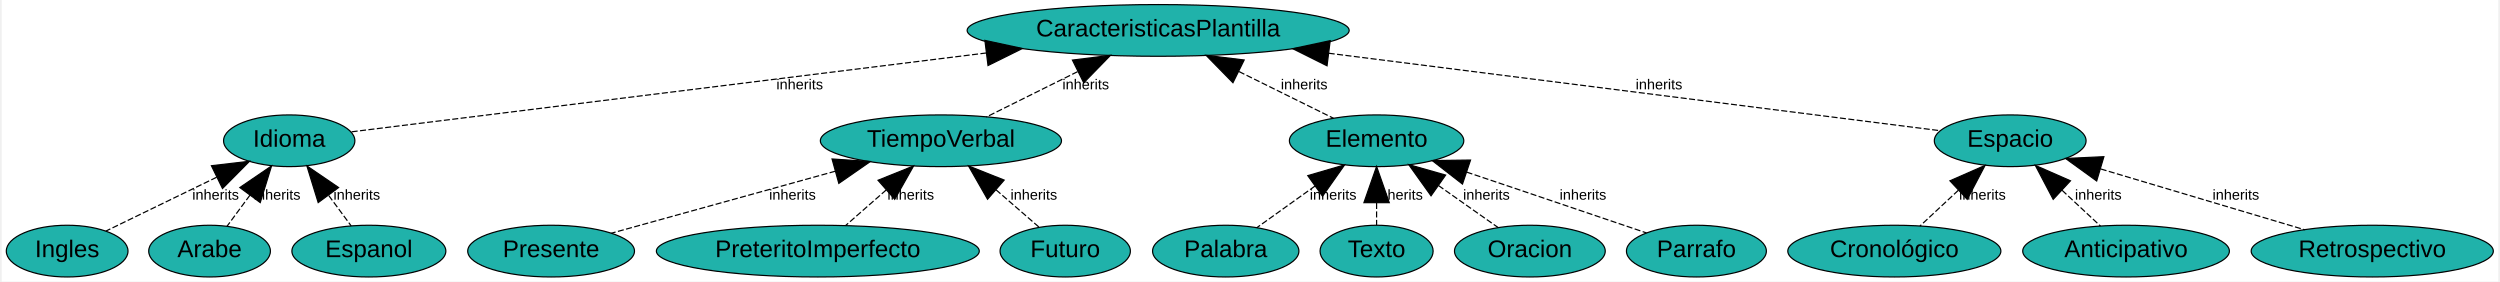
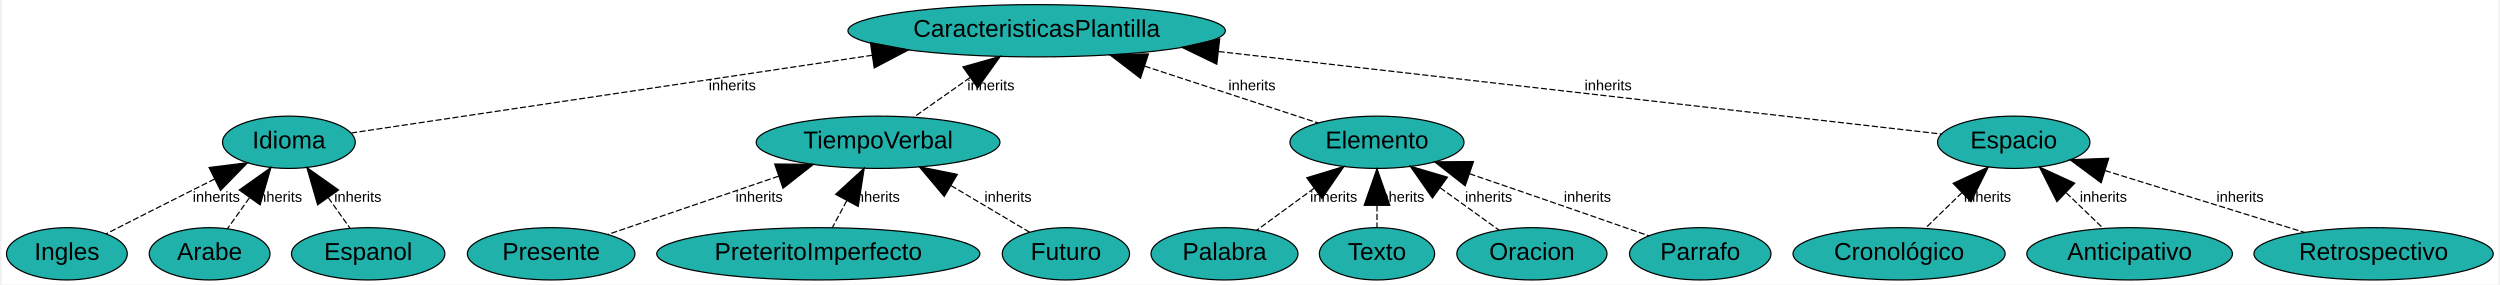
- <svg xmlns="http://www.w3.org/2000/svg" width="2069pt" height="233pt" viewBox="0.00 0.00 2068.61 233.28">
-   <g id="graph0" class="graph" transform="scale(1 1) rotate(0) translate(4 229.279)">
-     <polygon fill="white" stroke="none" points="-4,4 -4,-229.279 2064.61,-229.279 2064.61,4 -4,4" />
+ <svg xmlns="http://www.w3.org/2000/svg" width="2047pt" height="233pt" viewBox="0.00 0.00 2046.79 233.28">
+   <g id="graph0" class="graph" transform="scale(1 1) rotate(0) translate(4 229.2792)">
+     <polygon fill="#ffffff" stroke="transparent" points="-4,4 -4,-229.279 2042.785,-229.279 2042.785,4 -4,4" />
    <g id="node1" class="node">
-       <ellipse fill="lightseagreen" stroke="black" cx="1010.2" cy="-21.213" rx="60.623" ry="21.429" />
-       <text text-anchor="middle" x="1010.2" y="-16.213" font-family="Arial" font-size="20.00">Palabra</text>
+       <ellipse fill="#20b2aa" stroke="#000000" cx="998.497" cy="-21.213" rx="60.208" ry="21.429" />
+       <text text-anchor="middle" x="998.497" y="-16.213" font-family="Arial" font-size="20.00" fill="#000000">Palabra</text>
    </g>
    <g id="node2" class="node">
-       <ellipse fill="lightseagreen" stroke="black" cx="1564.2" cy="-21.213" rx="88.277" ry="21.429" />
-       <text text-anchor="middle" x="1564.2" y="-16.213" font-family="Arial" font-size="20.00">Cronológico</text>
+       <ellipse fill="#20b2aa" stroke="#000000" cx="1551.497" cy="-21.213" rx="86.948" ry="21.429" />
+       <text text-anchor="middle" x="1551.497" y="-16.213" font-family="Arial" font-size="20.00" fill="#000000">Cronológico</text>
    </g>
    <g id="node3" class="node">
-       <ellipse fill="lightseagreen" stroke="black" cx="451.205" cy="-21.213" rx="69.094" ry="21.429" />
-       <text text-anchor="middle" x="451.205" y="-16.213" font-family="Arial" font-size="20.00">Presente</text>
+       <ellipse fill="#20b2aa" stroke="#000000" cx="446.498" cy="-21.213" rx="68.679" ry="21.429" />
+       <text text-anchor="middle" x="446.498" y="-16.213" font-family="Arial" font-size="20.00" fill="#000000">Presente</text>
    </g>
    <g id="node4" class="node">
-       <ellipse fill="lightseagreen" stroke="black" cx="1756.2" cy="-21.213" rx="85.62" ry="21.429" />
-       <text text-anchor="middle" x="1756.2" y="-16.213" font-family="Arial" font-size="20.00">Anticipativo</text>
+       <ellipse fill="#20b2aa" stroke="#000000" cx="1740.497" cy="-21.213" rx="84.292" ry="21.429" />
+       <text text-anchor="middle" x="1740.497" y="-16.213" font-family="Arial" font-size="20.00" fill="#000000">Anticipativo</text>
    </g>
    <g id="node5" class="node">
-       <ellipse fill="lightseagreen" stroke="black" cx="234.205" cy="-112.64" rx="54.395" ry="21.429" />
-       <text text-anchor="middle" x="234.205" y="-107.64" font-family="Arial" font-size="20.00">Idioma</text>
+       <ellipse fill="#20b2aa" stroke="#000000" cx="231.498" cy="-112.64" rx="54.395" ry="21.429" />
+       <text text-anchor="middle" x="231.498" y="-107.64" font-family="Arial" font-size="20.00" fill="#000000">Idioma</text>
    </g>
    <g id="node10" class="node">
-       <ellipse fill="lightseagreen" stroke="black" cx="50.205" cy="-21.213" rx="50.41" ry="21.429" />
-       <text text-anchor="middle" x="50.205" y="-16.213" font-family="Arial" font-size="20.00">Ingles</text>
+       <ellipse fill="#20b2aa" stroke="#000000" cx="49.498" cy="-21.213" rx="49.495" ry="21.429" />
+       <text text-anchor="middle" x="49.498" y="-16.213" font-family="Arial" font-size="20.00" fill="#000000">Ingles</text>
    </g>
    <g id="edge3" class="edge">
-       <path fill="none" stroke="black" stroke-dasharray="5,2" d="M174.123,-82.439C143.497,-67.555 107.485,-50.052 82.199,-37.763" />
-       <polygon fill="black" stroke="black" points="169.737,-91.982 201.309,-95.652 178.917,-73.094 169.737,-91.982" />
-       <text text-anchor="middle" x="173.205" y="-63.826" font-family="Arial" font-size="12.00">inherits</text>
+       <path fill="none" stroke="#000000" stroke-dasharray="5,2" d="M170.671,-82.512C164.529,-79.45 158.387,-76.381 152.498,-73.426 128.664,-61.471 101.794,-47.845 81.475,-37.511" />
+       <polygon fill="#000000" stroke="#000000" points="166.097,-91.964 197.636,-95.91 175.442,-73.157 166.097,-91.964" />
+       <text text-anchor="middle" x="171.998" y="-63.826" font-family="Arial" font-size="12.00" fill="#000000">inherits</text>
    </g>
    <g id="node14" class="node">
-       <ellipse fill="lightseagreen" stroke="black" cx="168.205" cy="-21.213" rx="50.41" ry="21.429" />
-       <text text-anchor="middle" x="168.205" y="-16.213" font-family="Arial" font-size="20.00">Arabe</text>
+       <ellipse fill="#20b2aa" stroke="#000000" cx="166.498" cy="-21.213" rx="49.495" ry="21.429" />
+       <text text-anchor="middle" x="166.498" y="-16.213" font-family="Arial" font-size="20.00" fill="#000000">Arabe</text>
    </g>
    <g id="edge4" class="edge">
-       <path fill="none" stroke="black" stroke-dasharray="5,2" d="M201.655,-67.537C194.954,-58.458 188.229,-49.345 182.584,-41.697" />
-       <polygon fill="black" stroke="black" points="193.294,-73.89 219.557,-91.793 210.191,-61.42 193.294,-73.89" />
-       <text text-anchor="middle" x="224.205" y="-63.826" font-family="Arial" font-size="12.00">inherits</text>
+       <path fill="none" stroke="#000000" stroke-dasharray="5,2" d="M199.126,-67.107C192.752,-58.141 186.371,-49.167 180.965,-41.562" />
+       <polygon fill="#000000" stroke="#000000" points="190.807,-73.527 216.748,-91.894 207.922,-61.359 190.807,-73.527" />
+       <text text-anchor="middle" x="222.998" y="-63.826" font-family="Arial" font-size="12.00" fill="#000000">inherits</text>
    </g>
    <g id="node15" class="node">
-       <ellipse fill="lightseagreen" stroke="black" cx="300.205" cy="-21.213" rx="63.779" ry="21.429" />
-       <text text-anchor="middle" x="300.205" y="-16.213" font-family="Arial" font-size="20.00">Espanol</text>
+       <ellipse fill="#20b2aa" stroke="#000000" cx="296.498" cy="-21.213" rx="62.865" ry="21.429" />
+       <text text-anchor="middle" x="296.498" y="-16.213" font-family="Arial" font-size="20.00" fill="#000000">Espanol</text>
    </g>
    <g id="edge2" class="edge">
-       <path fill="none" stroke="black" stroke-dasharray="5,2" d="M266.926,-67.303C273.48,-58.423 280.049,-49.523 285.598,-42.004" />
-       <polygon fill="black" stroke="black" points="258.219,-61.42 248.852,-91.793 275.115,-73.89 258.219,-61.42" />
-       <text text-anchor="middle" x="290.205" y="-63.826" font-family="Arial" font-size="12.00">inherits</text>
+       <path fill="none" stroke="#000000" stroke-dasharray="5,2" d="M263.74,-67.289C270.069,-58.387 276.411,-49.466 281.806,-41.877" />
+       <polygon fill="#000000" stroke="#000000" points="255.072,-61.359 246.247,-91.894 272.188,-73.527 255.072,-61.359" />
+       <text text-anchor="middle" x="287.998" y="-63.826" font-family="Arial" font-size="12.00" fill="#000000">inherits</text>
    </g>
    <g id="node6" class="node">
-       <ellipse fill="lightseagreen" stroke="black" cx="774.205" cy="-112.64" rx="99.904" ry="21.429" />
-       <text text-anchor="middle" x="774.205" y="-107.64" font-family="Arial" font-size="20.00">TiempoVerbal</text>
+       <ellipse fill="#20b2aa" stroke="#000000" cx="714.497" cy="-112.64" rx="99.904" ry="21.429" />
+       <text text-anchor="middle" x="714.497" y="-107.64" font-family="Arial" font-size="20.00" fill="#000000">TiempoVerbal</text>
    </g>
    <g id="edge6" class="edge">
-       <path fill="none" stroke="black" stroke-dasharray="5,2" d="M686.782,-87.436C627.211,-70.943 550.474,-49.697 501.054,-36.015" />
-       <polygon fill="black" stroke="black" points="683.998,-97.56 715.712,-95.445 689.601,-77.321 683.998,-97.56" />
-       <text text-anchor="middle" x="651.205" y="-63.826" font-family="Arial" font-size="12.00">inherits</text>
+       <path fill="none" stroke="#000000" stroke-dasharray="5,2" d="M633.005,-84.839C586.985,-69.139 531.149,-50.091 492.633,-36.952" />
+       <polygon fill="#000000" stroke="#000000" points="629.766,-94.828 661.549,-94.577 636.546,-74.953 629.766,-94.828" />
+       <text text-anchor="middle" x="616.997" y="-63.826" font-family="Arial" font-size="12.00" fill="#000000">inherits</text>
    </g>
    <g id="node11" class="node">
-       <ellipse fill="lightseagreen" stroke="black" cx="672.205" cy="-21.213" rx="133.787" ry="21.429" />
-       <text text-anchor="middle" x="672.205" y="-16.213" font-family="Arial" font-size="20.00">PreteritoImperfecto</text>
+       <ellipse fill="#20b2aa" stroke="#000000" cx="665.497" cy="-21.213" rx="132.458" ry="21.429" />
+       <text text-anchor="middle" x="665.497" y="-16.213" font-family="Arial" font-size="20.00" fill="#000000">PreteritoImperfecto</text>
    </g>
    <g id="edge8" class="edge">
-       <path fill="none" stroke="black" stroke-dasharray="5,2" d="M728.935,-71.951C717.24,-61.697 705.138,-51.087 695.131,-42.314" />
-       <polygon fill="black" stroke="black" points="722.087,-79.911 751.567,-91.793 735.932,-64.12 722.087,-79.911" />
-       <text text-anchor="middle" x="749.205" y="-63.826" font-family="Arial" font-size="12.00">inherits</text>
+       <path fill="none" stroke="#000000" stroke-dasharray="5,2" d="M688.775,-64.645C684.635,-56.921 680.542,-49.284 676.97,-42.62" />
+       <polygon fill="#000000" stroke="#000000" points="679.707,-69.953 703.133,-91.435 698.216,-60.033 679.707,-69.953" />
+       <text text-anchor="middle" x="712.997" y="-63.826" font-family="Arial" font-size="12.00" fill="#000000">inherits</text>
    </g>
    <g id="node16" class="node">
-       <ellipse fill="lightseagreen" stroke="black" cx="877.205" cy="-21.213" rx="53.981" ry="21.429" />
-       <text text-anchor="middle" x="877.205" y="-16.213" font-family="Arial" font-size="20.00">Futuro</text>
+       <ellipse fill="#20b2aa" stroke="#000000" cx="868.497" cy="-21.213" rx="52.152" ry="21.429" />
+       <text text-anchor="middle" x="868.497" y="-16.213" font-family="Arial" font-size="20.00" fill="#000000">Futuro</text>
    </g>
    <g id="edge7" class="edge">
-       <path fill="none" stroke="black" stroke-dasharray="5,2" d="M819.8,-72.053C832.342,-61.164 845.356,-49.865 855.816,-40.783" />
-       <polygon fill="black" stroke="black" points="812.833,-64.196 797.064,-91.793 826.601,-80.054 812.833,-64.196" />
-       <text text-anchor="middle" x="851.205" y="-63.826" font-family="Arial" font-size="12.00">inherits</text>
+       <path fill="none" stroke="#000000" stroke-dasharray="5,2" d="M774.262,-77.159C796.436,-63.994 820.621,-49.637 838.937,-38.763" />
+       <polygon fill="#000000" stroke="#000000" points="768.73,-68.232 748.293,-92.576 779.45,-86.29 768.73,-68.232" />
+       <text text-anchor="middle" x="820.997" y="-63.826" font-family="Arial" font-size="12.00" fill="#000000">inherits</text>
    </g>
    <g id="node7" class="node">
-       <ellipse fill="lightseagreen" stroke="black" cx="1960.2" cy="-21.213" rx="100.318" ry="21.429" />
-       <text text-anchor="middle" x="1960.2" y="-16.213" font-family="Arial" font-size="20.00">Retrospectivo</text>
+       <ellipse fill="#20b2aa" stroke="#000000" cx="1940.497" cy="-21.213" rx="98.076" ry="21.429" />
+       <text text-anchor="middle" x="1940.497" y="-16.213" font-family="Arial" font-size="20.00" fill="#000000">Retrospectivo</text>
    </g>
    <g id="node8" class="node">
-       <ellipse fill="lightseagreen" stroke="black" cx="1135.2" cy="-21.213" rx="46.839" ry="21.429" />
-       <text text-anchor="middle" x="1135.2" y="-16.213" font-family="Arial" font-size="20.00">Texto</text>
+       <ellipse fill="#20b2aa" stroke="#000000" cx="1123.497" cy="-21.213" rx="47.253" ry="21.429" />
+       <text text-anchor="middle" x="1123.497" y="-16.213" font-family="Arial" font-size="20.00" fill="#000000">Texto</text>
    </g>
    <g id="node9" class="node">
-       <ellipse fill="lightseagreen" stroke="black" cx="1262.2" cy="-21.213" rx="62.452" ry="21.429" />
-       <text text-anchor="middle" x="1262.2" y="-16.213" font-family="Arial" font-size="20.00">Oracion</text>
+       <ellipse fill="#20b2aa" stroke="#000000" cx="1250.497" cy="-21.213" rx="61.537" ry="21.429" />
+       <text text-anchor="middle" x="1250.497" y="-16.213" font-family="Arial" font-size="20.00" fill="#000000">Oracion</text>
    </g>
    <g id="node12" class="node">
-       <ellipse fill="lightseagreen" stroke="black" cx="1135.2" cy="-112.64" rx="72.25" ry="21.429" />
-       <text text-anchor="middle" x="1135.2" y="-107.64" font-family="Arial" font-size="20.00">Elemento</text>
+       <ellipse fill="#20b2aa" stroke="#000000" cx="1123.497" cy="-112.64" rx="71.336" ry="21.429" />
+       <text text-anchor="middle" x="1123.497" y="-107.64" font-family="Arial" font-size="20.00" fill="#000000">Elemento</text>
    </g>
    <g id="edge17" class="edge">
-       <path fill="none" stroke="black" stroke-dasharray="5,2" d="M1084.18,-75.135C1067.54,-63.229 1049.77,-50.519 1035.82,-40.539" />
-       <polygon fill="black" stroke="black" points="1078.19,-83.759 1108.7,-92.675 1090.41,-66.68 1078.19,-83.759" />
-       <text text-anchor="middle" x="1099.2" y="-63.826" font-family="Arial" font-size="12.00">inherits</text>
+       <path fill="none" stroke="#000000" stroke-dasharray="5,2" d="M1071.95,-74.937C1055.696,-63.049 1038.421,-50.414 1024.711,-40.386" />
+       <polygon fill="#000000" stroke="#000000" points="1065.961,-83.566 1096.374,-92.801 1078.359,-66.616 1065.961,-83.566" />
+       <text text-anchor="middle" x="1087.997" y="-63.826" font-family="Arial" font-size="12.00" fill="#000000">inherits</text>
    </g>
    <g id="edge14" class="edge">
-       <path fill="none" stroke="black" stroke-dasharray="5,2" d="M1135.2,-61.089C1135.2,-54.62 1135.2,-48.318 1135.2,-42.735" />
-       <polygon fill="black" stroke="black" points="1124.7,-61.347 1135.2,-91.347 1145.7,-61.347 1124.7,-61.347" />
-       <text text-anchor="middle" x="1154.2" y="-63.826" font-family="Arial" font-size="12.00">inherits</text>
+       <path fill="none" stroke="#000000" stroke-dasharray="5,2" d="M1123.497,-60.93C1123.497,-54.531 1123.497,-48.291 1123.497,-42.724" />
+       <polygon fill="#000000" stroke="#000000" points="1112.998,-60.973 1123.497,-90.973 1133.998,-60.973 1112.998,-60.973" />
+       <text text-anchor="middle" x="1142.997" y="-63.826" font-family="Arial" font-size="12.00" fill="#000000">inherits</text>
    </g>
    <g id="edge16" class="edge">
-       <path fill="none" stroke="black" stroke-dasharray="5,2" d="M1186.45,-75.554C1203.48,-63.563 1221.73,-50.712 1236.05,-40.629" />
-       <polygon fill="black" stroke="black" points="1180.31,-67.036 1161.83,-92.893 1192.4,-84.206 1180.31,-67.036" />
-       <text text-anchor="middle" x="1226.2" y="-63.826" font-family="Arial" font-size="12.00">inherits</text>
+       <path fill="none" stroke="#000000" stroke-dasharray="5,2" d="M1175.279,-75.362C1191.913,-63.388 1209.659,-50.613 1223.734,-40.48" />
+       <polygon fill="#000000" stroke="#000000" points="1168.955,-66.977 1150.742,-93.026 1181.224,-84.02 1168.955,-66.977" />
+       <text text-anchor="middle" x="1214.997" y="-63.826" font-family="Arial" font-size="12.00" fill="#000000">inherits</text>
    </g>
    <g id="node18" class="node">
-       <ellipse fill="lightseagreen" stroke="black" cx="1400.2" cy="-21.213" rx="57.965" ry="21.429" />
-       <text text-anchor="middle" x="1400.2" y="-16.213" font-family="Arial" font-size="20.00">Parrafo</text>
+       <ellipse fill="#20b2aa" stroke="#000000" cx="1388.497" cy="-21.213" rx="57.965" ry="21.429" />
+       <text text-anchor="middle" x="1388.497" y="-16.213" font-family="Arial" font-size="20.00" fill="#000000">Parrafo</text>
    </g>
    <g id="edge15" class="edge">
-       <path fill="none" stroke="black" stroke-dasharray="5,2" d="M1209.76,-86.692C1222.9,-82.28 1236.46,-77.725 1249.2,-73.426 1286.32,-60.911 1328.54,-46.585 1358.88,-36.273" />
-       <polygon fill="black" stroke="black" points="1206.36,-76.755 1181.26,-96.245 1213.04,-96.666 1206.36,-76.755" />
-       <text text-anchor="middle" x="1306.2" y="-63.826" font-family="Arial" font-size="12.00">inherits</text>
+       <path fill="none" stroke="#000000" stroke-dasharray="5,2" d="M1199.243,-86.888C1212.338,-82.414 1225.815,-77.796 1238.497,-73.426 1274.996,-60.852 1316.435,-46.415 1346.495,-35.914" />
+       <polygon fill="#000000" stroke="#000000" points="1195.806,-76.966 1170.799,-96.586 1202.583,-96.843 1195.806,-76.966" />
+       <text text-anchor="middle" x="1295.997" y="-63.826" font-family="Arial" font-size="12.00" fill="#000000">inherits</text>
    </g>
    <g id="node13" class="node">
-       <ellipse fill="lightseagreen" stroke="black" cx="954.205" cy="-204.066" rx="158.284" ry="21.429" />
-       <text text-anchor="middle" x="954.205" y="-199.066" font-family="Arial" font-size="20.00">CaracteristicasPlantilla</text>
+       <ellipse fill="#20b2aa" stroke="#000000" cx="844.497" cy="-204.066" rx="154.713" ry="21.429" />
+       <text text-anchor="middle" x="844.497" y="-199.066" font-family="Arial" font-size="20.00" fill="#000000">CaracteristicasPlantilla</text>
    </g>
    <g id="edge1" class="edge">
-       <path fill="none" stroke="black" stroke-dasharray="5,2" d="M811.887,-185.39C649.996,-165.282 394.064,-133.495 285.552,-120.017" />
-       <polygon fill="black" stroke="black" points="810.639,-195.815 841.705,-189.093 813.228,-174.975 810.639,-195.815" />
-       <text text-anchor="middle" x="657.205" y="-155.253" font-family="Arial" font-size="12.00">inherits</text>
+       <path fill="none" stroke="#000000" stroke-dasharray="5,2" d="M709.734,-183.967C575.285,-163.914 375.734,-134.152 282.704,-120.277" />
+       <polygon fill="#000000" stroke="#000000" points="708.247,-194.361 739.467,-188.401 711.345,-173.591 708.247,-194.361" />
+       <text text-anchor="middle" x="594.997" y="-155.253" font-family="Arial" font-size="12.00" fill="#000000">inherits</text>
    </g>
    <g id="edge5" class="edge">
-       <path fill="none" stroke="black" stroke-dasharray="5,2" d="M887.468,-169.911C861.908,-157.212 833.659,-143.177 811.767,-132.301" />
-       <polygon fill="black" stroke="black" points="883.164,-179.497 914.703,-183.441 892.508,-160.69 883.164,-179.497" />
-       <text text-anchor="middle" x="894.205" y="-155.253" font-family="Arial" font-size="12.00">inherits</text>
+       <path fill="none" stroke="#000000" stroke-dasharray="5,2" d="M789.892,-165.663C774.054,-154.524 757.37,-142.791 743.735,-133.202" />
+       <polygon fill="#000000" stroke="#000000" points="784.093,-174.422 814.673,-183.091 796.174,-157.244 784.093,-174.422" />
+       <text text-anchor="middle" x="806.997" y="-155.253" font-family="Arial" font-size="12.00" fill="#000000">inherits</text>
    </g>
    <g id="edge13" class="edge">
-       <path fill="none" stroke="black" stroke-dasharray="5,2" d="M1021.15,-169.991C1047.73,-156.858 1077.23,-142.285 1099.56,-131.249" />
-       <polygon fill="black" stroke="black" points="1016.17,-160.739 993.926,-183.441 1025.47,-179.566 1016.17,-160.739" />
-       <text text-anchor="middle" x="1075.2" y="-155.253" font-family="Arial" font-size="12.00">inherits</text>
+       <path fill="none" stroke="#000000" stroke-dasharray="5,2" d="M933.018,-175.058C980.14,-159.617 1036.26,-141.227 1075.329,-128.424" />
+       <polygon fill="#000000" stroke="#000000" points="929.589,-165.133 904.35,-184.453 936.128,-185.089 929.589,-165.133" />
+       <text text-anchor="middle" x="1020.997" y="-155.253" font-family="Arial" font-size="12.00" fill="#000000">inherits</text>
    </g>
    <g id="node17" class="node">
-       <ellipse fill="lightseagreen" stroke="black" cx="1660.2" cy="-112.64" rx="62.865" ry="21.429" />
-       <text text-anchor="middle" x="1660.2" y="-107.64" font-family="Arial" font-size="20.00">Espacio</text>
+       <ellipse fill="#20b2aa" stroke="#000000" cx="1645.497" cy="-112.64" rx="62.452" ry="21.429" />
+       <text text-anchor="middle" x="1645.497" y="-107.64" font-family="Arial" font-size="20.00" fill="#000000">Espacio</text>
    </g>
    <g id="edge9" class="edge">
-       <path fill="none" stroke="black" stroke-dasharray="5,2" d="M1095.49,-185.17C1250.61,-165.522 1492.23,-134.917 1602.19,-120.988" />
-       <polygon fill="black" stroke="black" points="1094.13,-174.759 1065.68,-188.945 1096.76,-195.592 1094.13,-174.759" />
-       <text text-anchor="middle" x="1369.2" y="-155.253" font-family="Arial" font-size="12.00">inherits</text>
+       <path fill="none" stroke="#000000" stroke-dasharray="5,2" d="M993.625,-187.045C1172.135,-166.669 1462.486,-133.529 1586.411,-119.384" />
+       <polygon fill="#000000" stroke="#000000" points="992.166,-176.643 963.55,-190.477 994.548,-197.507 992.166,-176.643" />
+       <text text-anchor="middle" x="1312.997" y="-155.253" font-family="Arial" font-size="12.00" fill="#000000">inherits</text>
    </g>
    <g id="edge10" class="edge">
-       <path fill="none" stroke="black" stroke-dasharray="5,2" d="M1617.27,-71.645C1606.19,-61.32 1594.74,-50.657 1585.33,-41.888" />
-       <polygon fill="black" stroke="black" points="1610.27,-79.47 1639.37,-92.235 1624.58,-64.104 1610.27,-79.47" />
-       <text text-anchor="middle" x="1637.2" y="-63.826" font-family="Arial" font-size="12.00">inherits</text>
+       <path fill="none" stroke="#000000" stroke-dasharray="5,2" d="M1603.088,-71.391C1592.653,-61.242 1581.913,-50.796 1572.953,-42.081" />
+       <polygon fill="#000000" stroke="#000000" points="1595.809,-78.959 1624.636,-92.349 1610.451,-63.905 1595.809,-78.959" />
+       <text text-anchor="middle" x="1623.997" y="-63.826" font-family="Arial" font-size="12.00" fill="#000000">inherits</text>
    </g>
    <g id="edge12" class="edge">
-       <path fill="none" stroke="black" stroke-dasharray="5,2" d="M1703.14,-71.645C1714.22,-61.32 1725.67,-50.657 1735.08,-41.888" />
-       <polygon fill="black" stroke="black" points="1695.83,-64.104 1681.04,-92.235 1710.14,-79.47 1695.83,-64.104" />
-       <text text-anchor="middle" x="1733.2" y="-63.826" font-family="Arial" font-size="12.00">inherits</text>
+       <path fill="none" stroke="#000000" stroke-dasharray="5,2" d="M1688.521,-71.235C1699.144,-61.011 1710.069,-50.497 1719.144,-41.763" />
+       <polygon fill="#000000" stroke="#000000" points="1680.916,-63.981 1666.581,-92.349 1695.478,-79.112 1680.916,-63.981" />
+       <text text-anchor="middle" x="1718.997" y="-63.826" font-family="Arial" font-size="12.00" fill="#000000">inherits</text>
    </g>
    <g id="edge11" class="edge">
-       <path fill="none" stroke="black" stroke-dasharray="5,2" d="M1735.18,-89.29C1787.67,-73.643 1856.67,-53.075 1904.36,-38.861" />
-       <polygon fill="black" stroke="black" points="1731.85,-79.328 1706.09,-97.96 1737.84,-99.453 1731.85,-79.328" />
-       <text text-anchor="middle" x="1847.2" y="-63.826" font-family="Arial" font-size="12.00">inherits</text>
+       <path fill="none" stroke="#000000" stroke-dasharray="5,2" d="M1720.273,-89.465C1771.229,-73.673 1837.629,-53.094 1884.142,-38.679" />
+       <polygon fill="#000000" stroke="#000000" points="1717.138,-79.444 1691.591,-98.354 1723.355,-99.503 1717.138,-79.444" />
+       <text text-anchor="middle" x="1830.997" y="-63.826" font-family="Arial" font-size="12.00" fill="#000000">inherits</text>
    </g>
  </g>
</svg>
